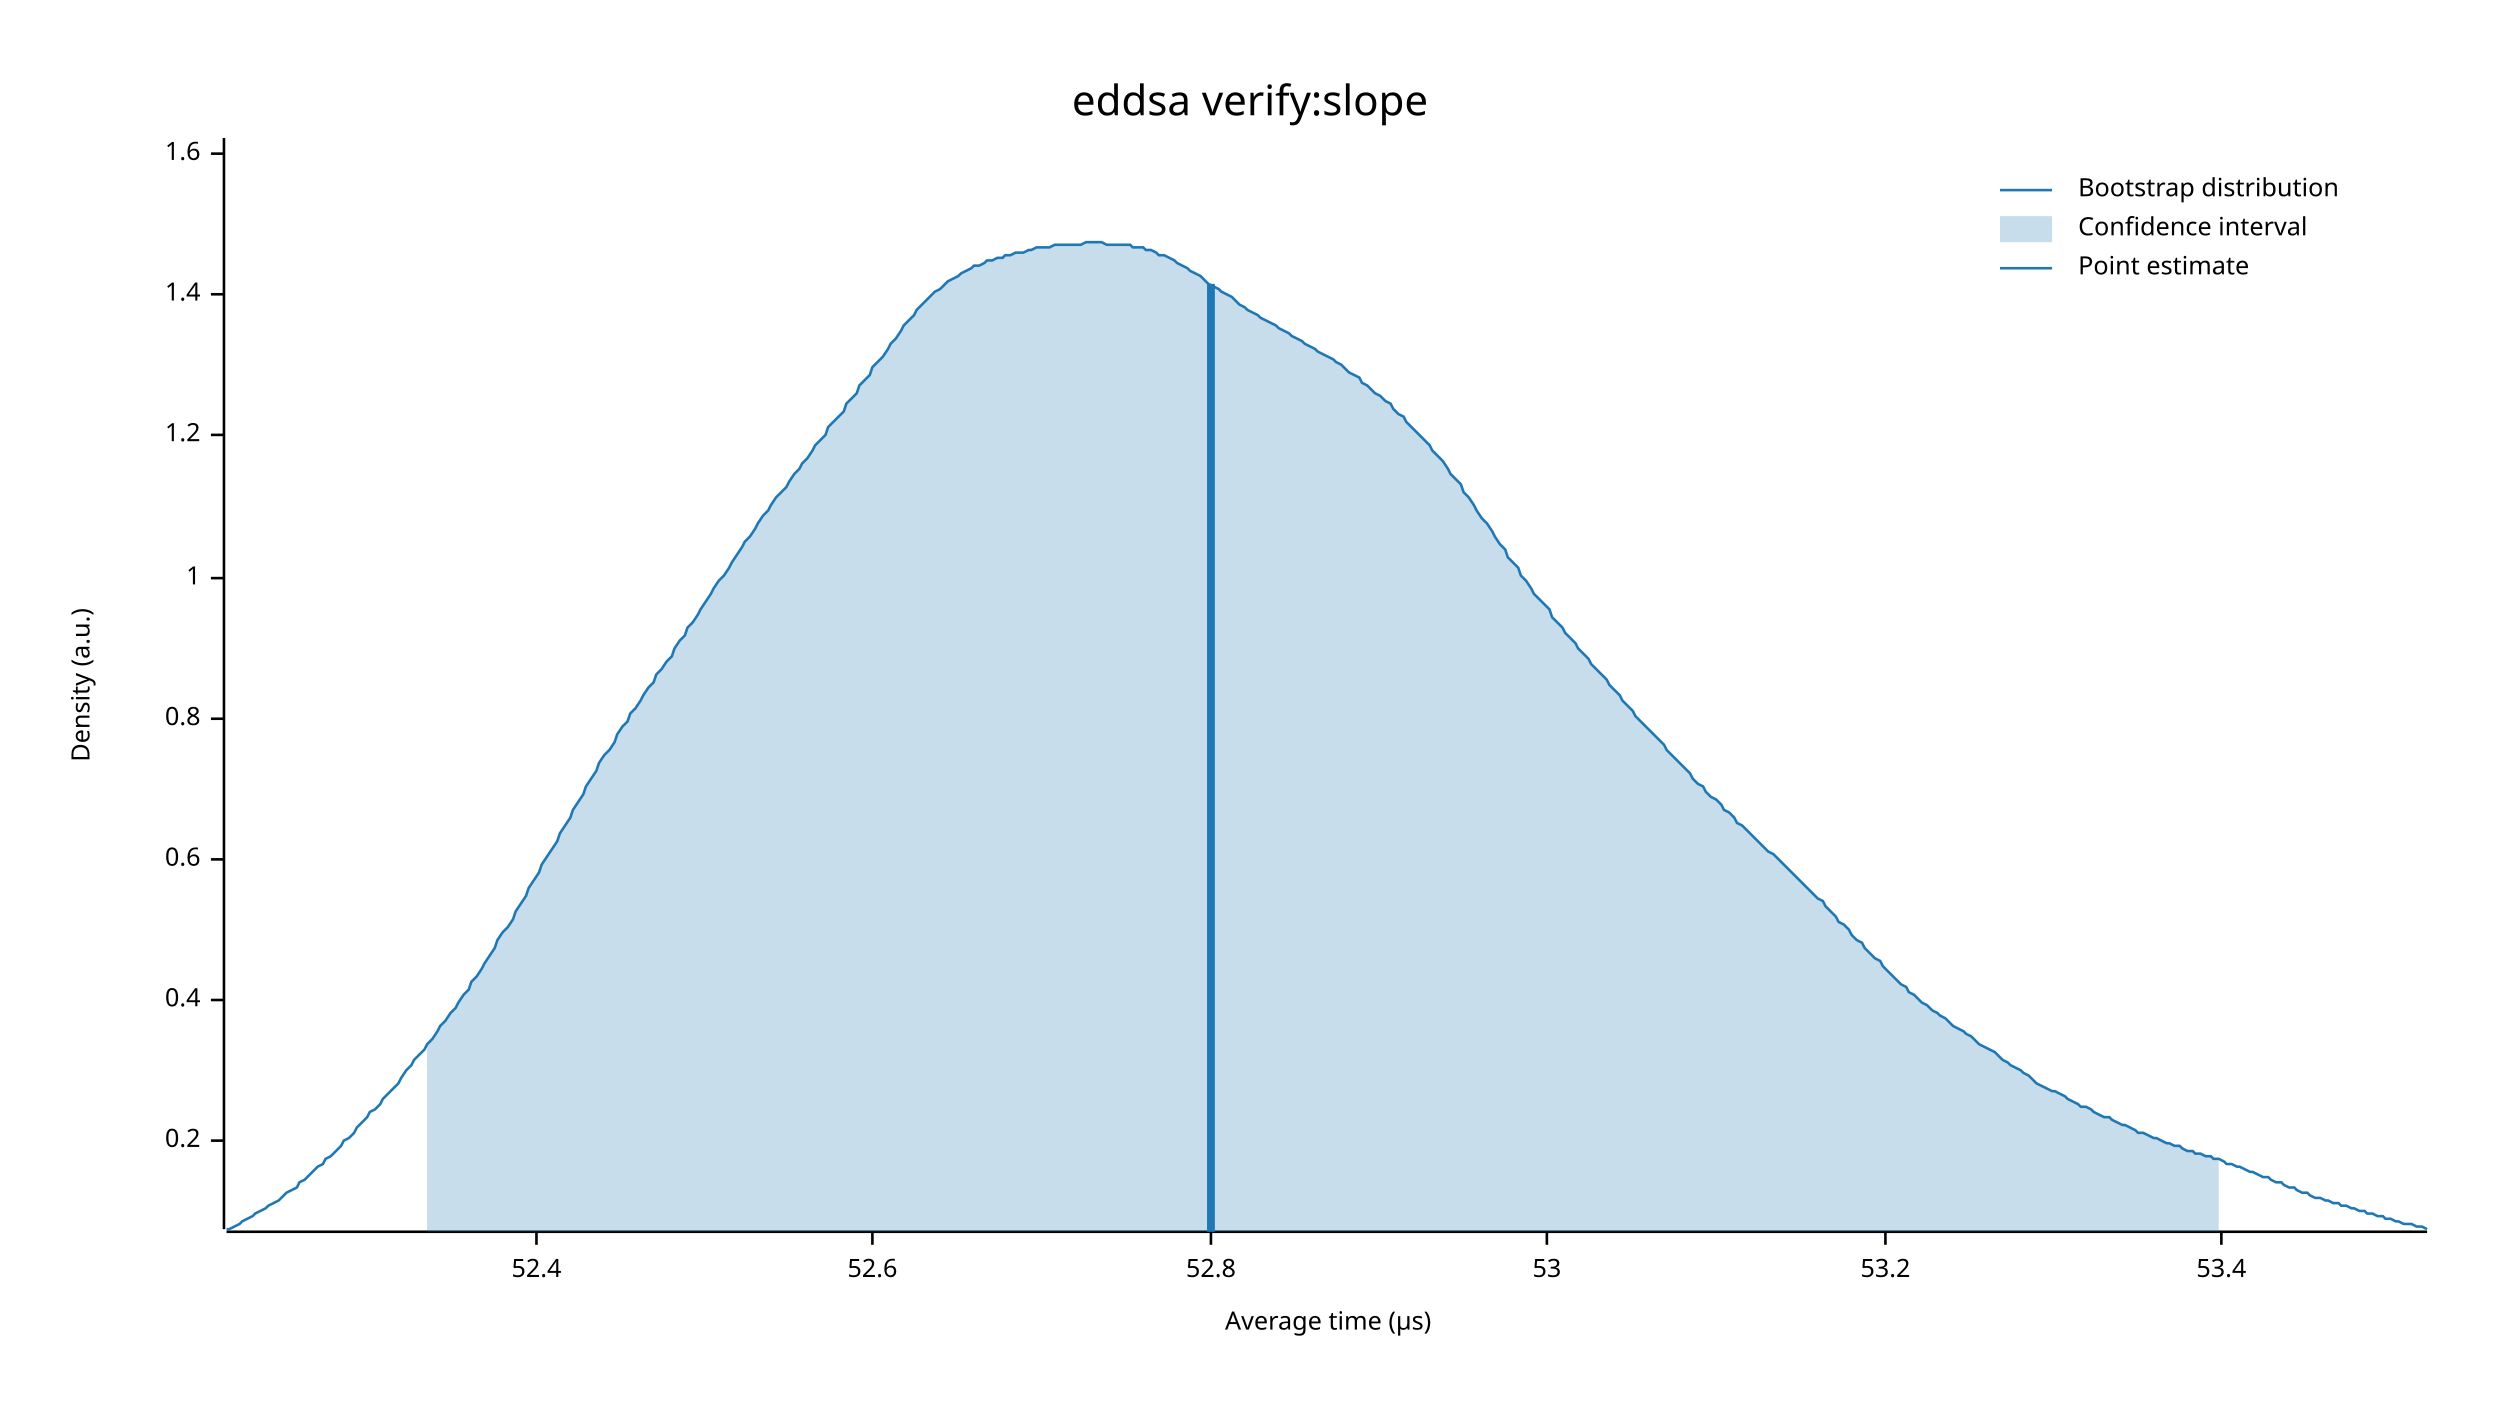
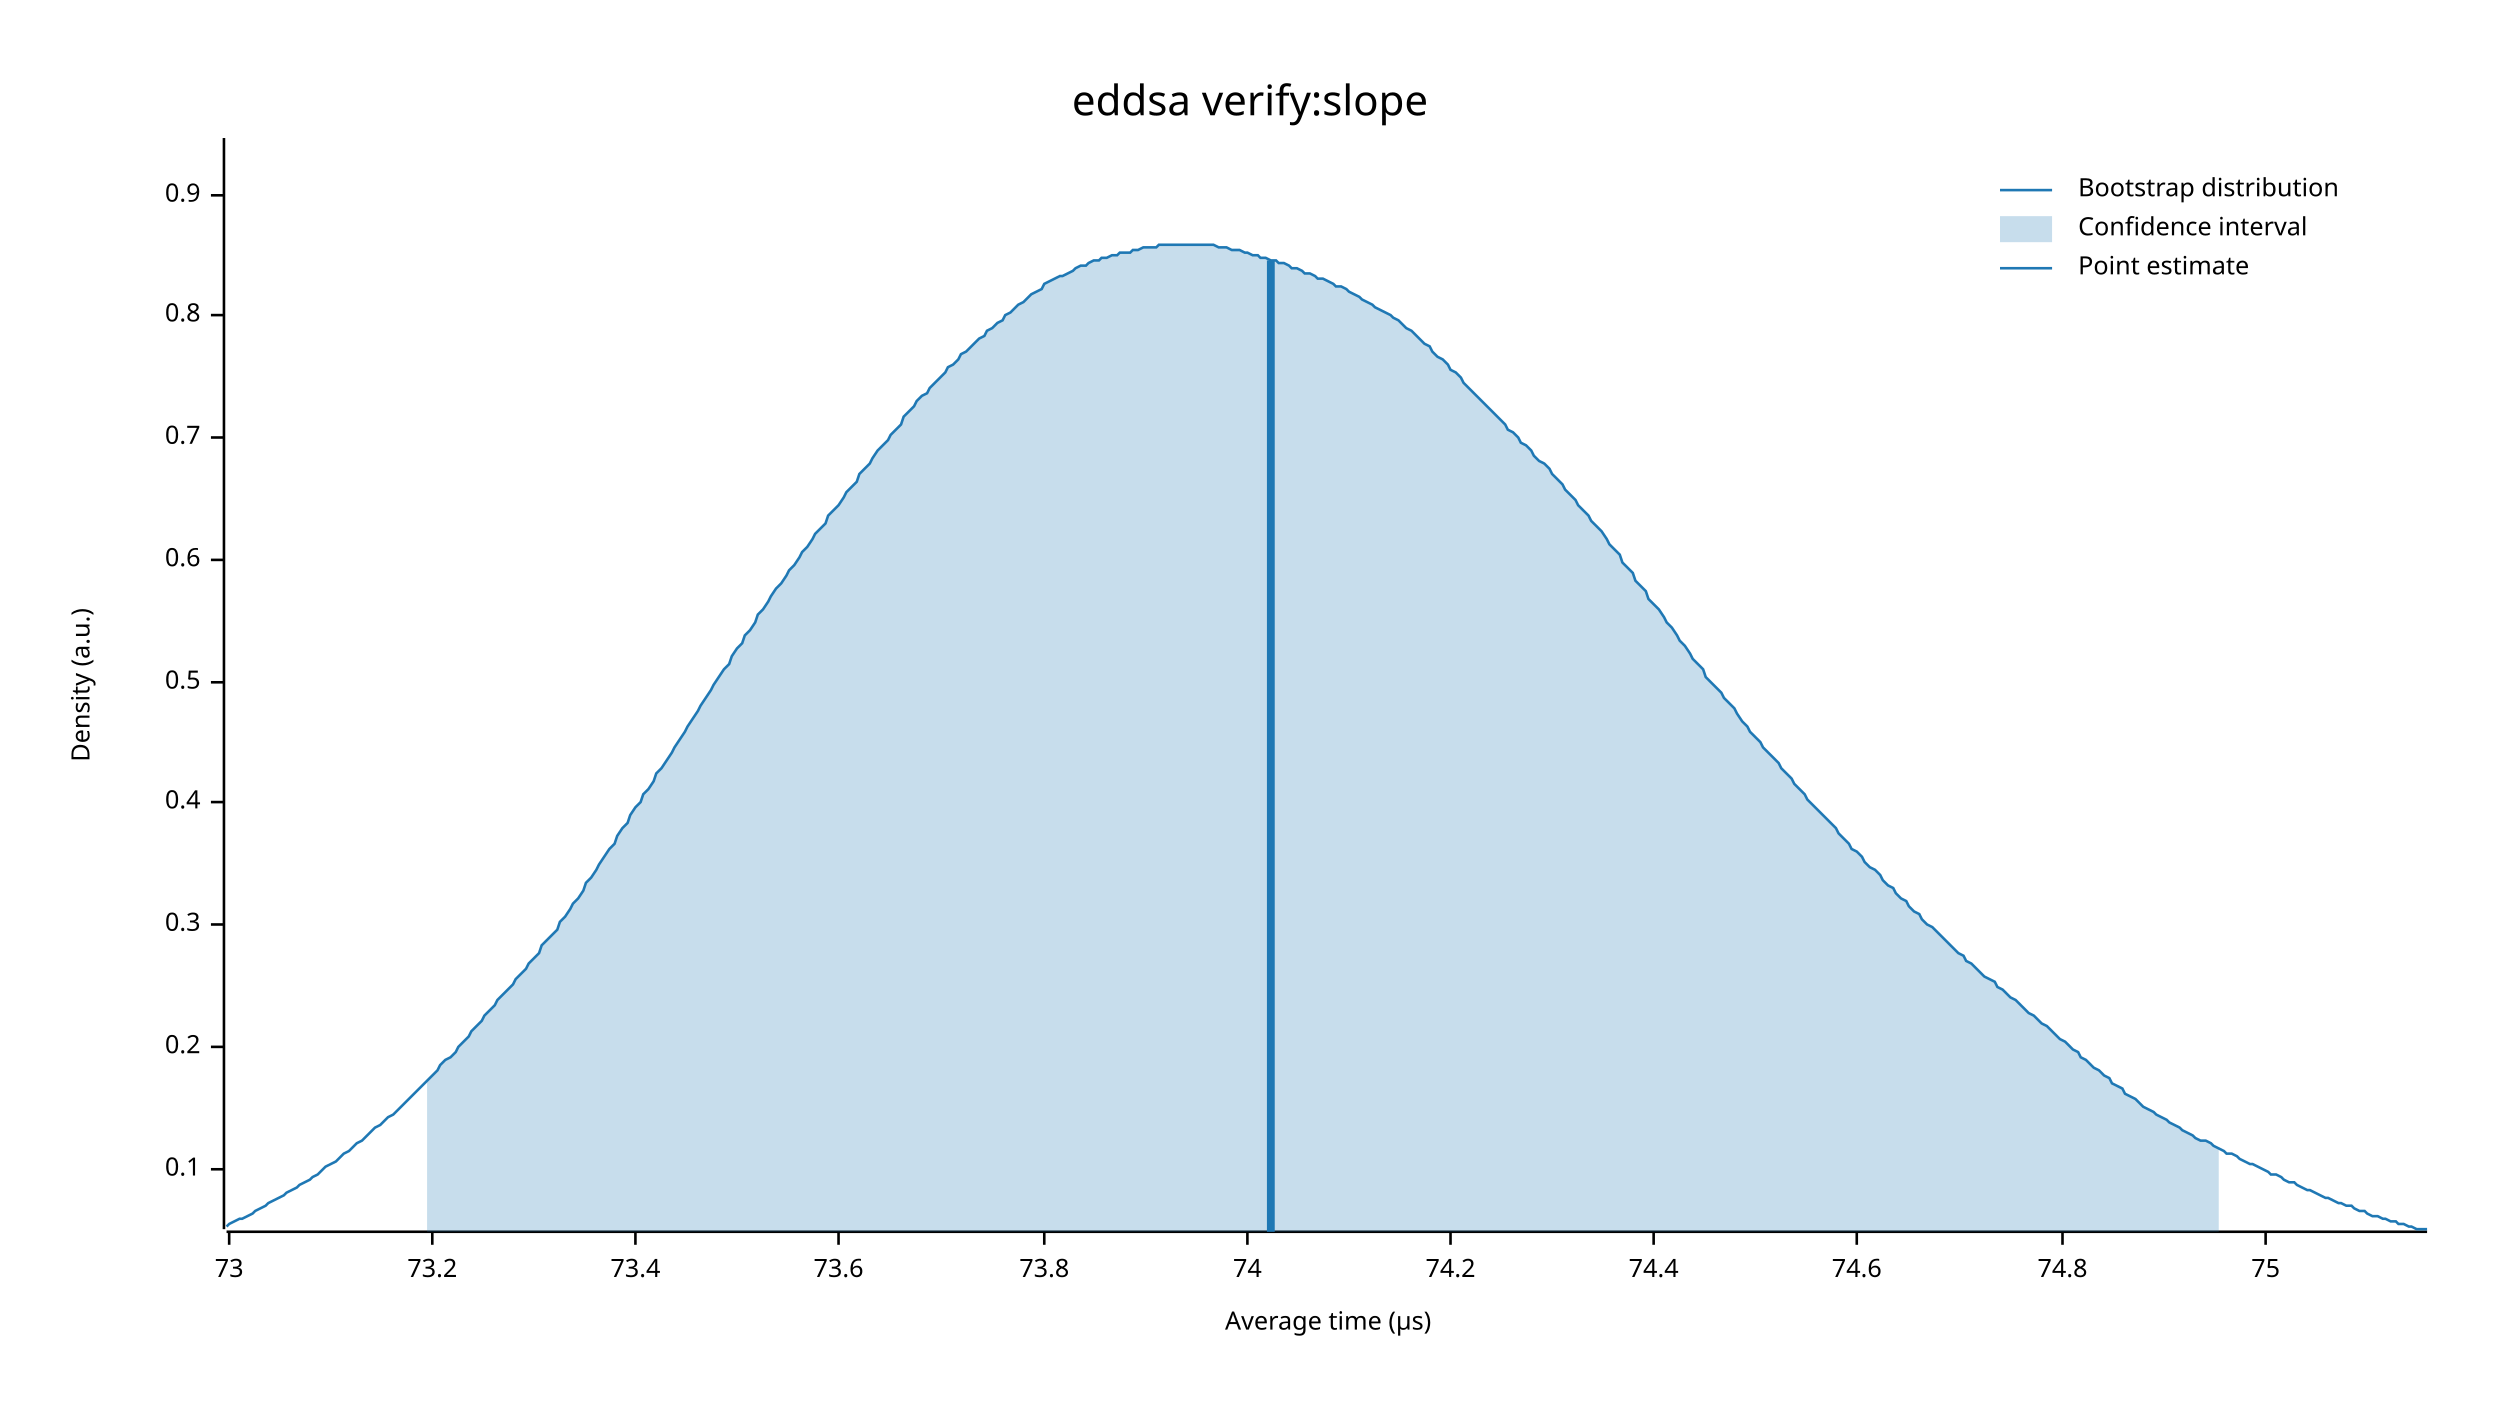
<svg xmlns="http://www.w3.org/2000/svg" width="960" height="540" viewBox="0 0 960 540">
  <text x="480" y="32" dy="0.76em" text-anchor="middle" font-family="sans-serif" font-size="16.129" opacity="1" fill="#000000">
eddsa verify:slope
</text>
  <text x="27" y="263" dy="0.76em" text-anchor="middle" font-family="sans-serif" font-size="9.677" opacity="1" fill="#000000" transform="rotate(270, 27, 263)">
Density (a.u.)
</text>
  <text x="510" y="513" dy="-0.5ex" text-anchor="middle" font-family="sans-serif" font-size="9.677" opacity="1" fill="#000000">
Average time (µs)
</text>
  <polyline fill="none" opacity="1" stroke="#000000" stroke-width="1" points="86,53 86,472 " />
-   <text x="77" y="438" dy="0.5ex" text-anchor="end" font-family="sans-serif" font-size="9.677" opacity="1" fill="#000000">
+   <text x="77" y="449" dy="0.5ex" text-anchor="end" font-family="sans-serif" font-size="9.677" opacity="1" fill="#000000">
+ 0.1
+ </text>
+   <polyline fill="none" opacity="1" stroke="#000000" stroke-width="1" points="81,449 86,449 " />
+   <text x="77" y="402" dy="0.5ex" text-anchor="end" font-family="sans-serif" font-size="9.677" opacity="1" fill="#000000">
0.2
</text>
-   <polyline fill="none" opacity="1" stroke="#000000" stroke-width="1" points="81,438 86,438 " />
-   <text x="77" y="384" dy="0.5ex" text-anchor="end" font-family="sans-serif" font-size="9.677" opacity="1" fill="#000000">
+   <polyline fill="none" opacity="1" stroke="#000000" stroke-width="1" points="81,402 86,402 " />
+   <text x="77" y="355" dy="0.5ex" text-anchor="end" font-family="sans-serif" font-size="9.677" opacity="1" fill="#000000">
+ 0.3
+ </text>
+   <polyline fill="none" opacity="1" stroke="#000000" stroke-width="1" points="81,355 86,355 " />
+   <text x="77" y="308" dy="0.5ex" text-anchor="end" font-family="sans-serif" font-size="9.677" opacity="1" fill="#000000">
0.4
</text>
-   <polyline fill="none" opacity="1" stroke="#000000" stroke-width="1" points="81,384 86,384 " />
-   <text x="77" y="330" dy="0.5ex" text-anchor="end" font-family="sans-serif" font-size="9.677" opacity="1" fill="#000000">
+   <polyline fill="none" opacity="1" stroke="#000000" stroke-width="1" points="81,308 86,308 " />
+   <text x="77" y="262" dy="0.5ex" text-anchor="end" font-family="sans-serif" font-size="9.677" opacity="1" fill="#000000">
+ 0.5
+ </text>
+   <polyline fill="none" opacity="1" stroke="#000000" stroke-width="1" points="81,262 86,262 " />
+   <text x="77" y="215" dy="0.5ex" text-anchor="end" font-family="sans-serif" font-size="9.677" opacity="1" fill="#000000">
0.6
</text>
-   <polyline fill="none" opacity="1" stroke="#000000" stroke-width="1" points="81,330 86,330 " />
-   <text x="77" y="276" dy="0.5ex" text-anchor="end" font-family="sans-serif" font-size="9.677" opacity="1" fill="#000000">
+   <polyline fill="none" opacity="1" stroke="#000000" stroke-width="1" points="81,215 86,215 " />
+   <text x="77" y="168" dy="0.5ex" text-anchor="end" font-family="sans-serif" font-size="9.677" opacity="1" fill="#000000">
+ 0.7
+ </text>
+   <polyline fill="none" opacity="1" stroke="#000000" stroke-width="1" points="81,168 86,168 " />
+   <text x="77" y="121" dy="0.5ex" text-anchor="end" font-family="sans-serif" font-size="9.677" opacity="1" fill="#000000">
0.8
</text>
-   <polyline fill="none" opacity="1" stroke="#000000" stroke-width="1" points="81,276 86,276 " />
-   <text x="77" y="222" dy="0.5ex" text-anchor="end" font-family="sans-serif" font-size="9.677" opacity="1" fill="#000000">
- 1
+   <polyline fill="none" opacity="1" stroke="#000000" stroke-width="1" points="81,121 86,121 " />
+   <text x="77" y="75" dy="0.5ex" text-anchor="end" font-family="sans-serif" font-size="9.677" opacity="1" fill="#000000">
+ 0.9
</text>
-   <polyline fill="none" opacity="1" stroke="#000000" stroke-width="1" points="81,222 86,222 " />
-   <text x="77" y="167" dy="0.5ex" text-anchor="end" font-family="sans-serif" font-size="9.677" opacity="1" fill="#000000">
- 1.2
+   <polyline fill="none" opacity="1" stroke="#000000" stroke-width="1" points="81,75 86,75 " />
+   <polyline fill="none" opacity="1" stroke="#000000" stroke-width="1" points="87,473 932,473 " />
+   <text x="88" y="483" dy="0.76em" text-anchor="middle" font-family="sans-serif" font-size="9.677" opacity="1" fill="#000000">
+ 73
</text>
-   <polyline fill="none" opacity="1" stroke="#000000" stroke-width="1" points="81,167 86,167 " />
-   <text x="77" y="113" dy="0.5ex" text-anchor="end" font-family="sans-serif" font-size="9.677" opacity="1" fill="#000000">
- 1.4
+   <polyline fill="none" opacity="1" stroke="#000000" stroke-width="1" points="88,473 88,478 " />
+   <text x="166" y="483" dy="0.76em" text-anchor="middle" font-family="sans-serif" font-size="9.677" opacity="1" fill="#000000">
+ 73.2
</text>
-   <polyline fill="none" opacity="1" stroke="#000000" stroke-width="1" points="81,113 86,113 " />
-   <text x="77" y="59" dy="0.5ex" text-anchor="end" font-family="sans-serif" font-size="9.677" opacity="1" fill="#000000">
- 1.6
+   <polyline fill="none" opacity="1" stroke="#000000" stroke-width="1" points="166,473 166,478 " />
+   <text x="244" y="483" dy="0.76em" text-anchor="middle" font-family="sans-serif" font-size="9.677" opacity="1" fill="#000000">
+ 73.4
</text>
-   <polyline fill="none" opacity="1" stroke="#000000" stroke-width="1" points="81,59 86,59 " />
-   <polyline fill="none" opacity="1" stroke="#000000" stroke-width="1" points="87,473 932,473 " />
-   <text x="206" y="483" dy="0.76em" text-anchor="middle" font-family="sans-serif" font-size="9.677" opacity="1" fill="#000000">
- 52.4
+   <polyline fill="none" opacity="1" stroke="#000000" stroke-width="1" points="244,473 244,478 " />
+   <text x="322" y="483" dy="0.76em" text-anchor="middle" font-family="sans-serif" font-size="9.677" opacity="1" fill="#000000">
+ 73.6
</text>
-   <polyline fill="none" opacity="1" stroke="#000000" stroke-width="1" points="206,473 206,478 " />
-   <text x="335" y="483" dy="0.76em" text-anchor="middle" font-family="sans-serif" font-size="9.677" opacity="1" fill="#000000">
- 52.6
+   <polyline fill="none" opacity="1" stroke="#000000" stroke-width="1" points="322,473 322,478 " />
+   <text x="401" y="483" dy="0.76em" text-anchor="middle" font-family="sans-serif" font-size="9.677" opacity="1" fill="#000000">
+ 73.8
</text>
-   <polyline fill="none" opacity="1" stroke="#000000" stroke-width="1" points="335,473 335,478 " />
-   <text x="465" y="483" dy="0.76em" text-anchor="middle" font-family="sans-serif" font-size="9.677" opacity="1" fill="#000000">
- 52.8
+   <polyline fill="none" opacity="1" stroke="#000000" stroke-width="1" points="401,473 401,478 " />
+   <text x="479" y="483" dy="0.76em" text-anchor="middle" font-family="sans-serif" font-size="9.677" opacity="1" fill="#000000">
+ 74
</text>
-   <polyline fill="none" opacity="1" stroke="#000000" stroke-width="1" points="465,473 465,478 " />
-   <text x="594" y="483" dy="0.76em" text-anchor="middle" font-family="sans-serif" font-size="9.677" opacity="1" fill="#000000">
- 53
+   <polyline fill="none" opacity="1" stroke="#000000" stroke-width="1" points="479,473 479,478 " />
+   <text x="557" y="483" dy="0.76em" text-anchor="middle" font-family="sans-serif" font-size="9.677" opacity="1" fill="#000000">
+ 74.2
</text>
-   <polyline fill="none" opacity="1" stroke="#000000" stroke-width="1" points="594,473 594,478 " />
-   <text x="724" y="483" dy="0.76em" text-anchor="middle" font-family="sans-serif" font-size="9.677" opacity="1" fill="#000000">
- 53.2
+   <polyline fill="none" opacity="1" stroke="#000000" stroke-width="1" points="557,473 557,478 " />
+   <text x="635" y="483" dy="0.76em" text-anchor="middle" font-family="sans-serif" font-size="9.677" opacity="1" fill="#000000">
+ 74.4
</text>
-   <polyline fill="none" opacity="1" stroke="#000000" stroke-width="1" points="724,473 724,478 " />
-   <text x="853" y="483" dy="0.76em" text-anchor="middle" font-family="sans-serif" font-size="9.677" opacity="1" fill="#000000">
- 53.4
+   <polyline fill="none" opacity="1" stroke="#000000" stroke-width="1" points="635,473 635,478 " />
+   <text x="713" y="483" dy="0.76em" text-anchor="middle" font-family="sans-serif" font-size="9.677" opacity="1" fill="#000000">
+ 74.6
</text>
-   <polyline fill="none" opacity="1" stroke="#000000" stroke-width="1" points="853,473 853,478 " />
-   <polyline fill="none" opacity="1" stroke="#1F78B4" stroke-width="1" points="87,472 88,472 90,471 92,470 93,469 95,468 97,467 98,466 100,465 102,464 103,463 105,462 107,461 109,459 110,458 112,457 114,456 115,454 117,453 119,451 120,450 122,448 124,447 125,445 127,444 129,442 131,440 132,438 134,437 136,435 137,433 139,431 141,429 142,427 144,426 146,424 147,422 149,420 151,418 153,416 154,414 156,411 158,409 159,407 161,405 163,403 164,401 166,399 168,396 169,394 171,392 173,389 175,387 176,385 178,382 180,380 181,377 183,375 185,372 186,370 188,367 190,364 191,361 193,358 195,356 197,353 198,350 200,347 202,344 203,341 205,338 207,335 208,332 210,329 212,326 214,323 215,320 217,317 219,314 220,311 222,308 224,305 225,302 227,299 229,296 230,293 232,290 234,288 236,285 237,282 239,279 241,277 242,274 244,272 246,269 247,267 249,264 251,262 252,259 254,257 256,254 258,252 259,249 261,246 263,244 264,241 266,239 268,236 269,234 271,231 273,228 274,226 276,223 278,221 280,218 281,216 283,213 285,210 286,208 288,206 290,203 291,201 293,198 295,196 296,194 298,191 300,189 302,187 303,185 305,182 307,180 308,178 310,176 312,173 313,171 315,169 317,167 318,164 320,162 322,160 324,158 325,155 327,153 329,151 330,148 332,146 334,144 335,141 337,139 339,137 341,134 342,132 344,130 346,127 347,125 349,123 351,121 352,119 354,117 356,115 357,114 359,112 361,111 363,109 364,108 366,107 368,106 369,105 371,104 373,103 374,102 376,102 378,101 379,100 381,100 383,99 385,99 386,98 388,98 390,97 391,97 393,97 395,96 396,96 398,95 400,95 401,95 403,95 405,94 407,94 408,94 410,94 412,94 413,94 415,94 417,93 418,93 420,93 422,93 423,93 425,94 427,94 429,94 430,94 432,94 434,94 435,95 437,95 439,95 440,96 442,96 444,97 445,98 447,98 449,99 451,100 452,101 454,102 456,103 457,104 459,105 461,106 462,107 464,109 466,110 468,111 469,112 471,113 473,114 474,115 476,117 478,118 479,119 481,120 483,121 484,122 486,123 488,124 490,125 491,126 493,127 495,128 496,129 498,130 500,131 501,132 503,133 505,134 506,135 508,136 510,137 512,138 513,139 515,140 517,142 518,143 520,144 522,145 523,147 525,148 527,150 528,151 530,152 532,154 534,155 535,157 537,159 539,160 540,162 542,164 544,166 545,167 547,169 549,171 550,173 552,175 554,177 556,180 557,182 559,184 561,186 562,189 564,191 566,194 567,196 569,199 571,201 573,204 574,206 576,209 578,211 579,214 581,216 583,218 584,221 586,223 588,226 589,228 591,230 593,232 595,234 596,237 598,239 600,241 601,243 603,245 605,247 606,249 608,251 610,253 611,255 613,257 615,259 617,261 618,263 620,265 622,267 623,269 625,271 627,273 628,275 630,277 632,279 633,280 635,282 637,284 639,286 640,288 642,290 644,292 645,293 647,295 649,297 650,299 652,301 654,302 655,304 657,306 659,307 661,309 662,311 664,312 666,314 667,316 669,317 671,319 672,320 674,322 676,324 677,325 679,327 681,328 683,330 684,331 686,333 688,335 689,336 691,338 693,340 694,341 696,343 698,345 700,346 701,348 703,350 705,352 706,354 708,355 710,357 711,359 713,361 715,362 716,364 718,366 720,368 722,369 723,371 725,373 727,375 728,376 730,378 732,379 733,381 735,382 737,384 738,385 740,386 742,388 744,389 745,390 747,391 749,393 750,394 752,395 754,396 755,397 757,398 759,400 760,401 762,402 764,403 766,404 767,405 769,407 771,408 772,409 774,410 776,411 777,412 779,413 781,415 782,416 784,417 786,418 788,419 789,419 791,420 793,421 794,422 796,423 798,424 799,425 801,425 803,426 804,427 806,428 808,429 810,429 811,430 813,431 815,432 816,432 818,433 820,434 821,435 823,435 825,436 827,437 828,437 830,438 832,439 833,439 835,440 837,440 838,441 840,442 842,442 843,443 845,443 847,444 849,444 850,445 852,445 854,446 855,447 857,447 859,448 860,448 862,449 864,450 865,450 867,451 869,452 871,452 872,453 874,454 876,454 877,455 879,456 881,456 882,457 884,458 886,458 887,459 889,460 891,460 893,461 894,461 896,462 898,462 899,463 901,463 903,464 904,464 906,465 908,465 909,466 911,466 913,467 915,467 916,468 918,468 920,469 921,469 923,470 925,470 926,470 928,471 930,471 932,472 " />
-   <polygon opacity="0.25" fill="#1F78B4" points="164,401 166,399 168,396 169,394 171,392 173,389 175,387 176,385 178,382 180,380 181,377 183,375 185,372 186,370 188,367 190,364 191,361 193,358 195,356 197,353 198,350 200,347 202,344 203,341 205,338 207,335 208,332 210,329 212,326 214,323 215,320 217,317 219,314 220,311 222,308 224,305 225,302 227,299 229,296 230,293 232,290 234,288 236,285 237,282 239,279 241,277 242,274 244,272 246,269 247,267 249,264 251,262 252,259 254,257 256,254 258,252 259,249 261,246 263,244 264,241 266,239 268,236 269,234 271,231 273,228 274,226 276,223 278,221 280,218 281,216 283,213 285,210 286,208 288,206 290,203 291,201 293,198 295,196 296,194 298,191 300,189 302,187 303,185 305,182 307,180 308,178 310,176 312,173 313,171 315,169 317,167 318,164 320,162 322,160 324,158 325,155 327,153 329,151 330,148 332,146 334,144 335,141 337,139 339,137 341,134 342,132 344,130 346,127 347,125 349,123 351,121 352,119 354,117 356,115 357,114 359,112 361,111 363,109 364,108 366,107 368,106 369,105 371,104 373,103 374,102 376,102 378,101 379,100 381,100 383,99 385,99 386,98 388,98 390,97 391,97 393,97 395,96 396,96 398,95 400,95 401,95 403,95 405,94 407,94 408,94 410,94 412,94 413,94 415,94 417,93 418,93 420,93 422,93 423,93 425,94 427,94 429,94 430,94 432,94 434,94 435,95 437,95 439,95 440,96 442,96 444,97 445,98 447,98 449,99 451,100 452,101 454,102 456,103 457,104 459,105 461,106 462,107 464,109 466,110 468,111 469,112 471,113 473,114 474,115 476,117 478,118 479,119 481,120 483,121 484,122 486,123 488,124 490,125 491,126 493,127 495,128 496,129 498,130 500,131 501,132 503,133 505,134 506,135 508,136 510,137 512,138 513,139 515,140 517,142 518,143 520,144 522,145 523,147 525,148 527,150 528,151 530,152 532,154 534,155 535,157 537,159 539,160 540,162 542,164 544,166 545,167 547,169 549,171 550,173 552,175 554,177 556,180 557,182 559,184 561,186 562,189 564,191 566,194 567,196 569,199 571,201 573,204 574,206 576,209 578,211 579,214 581,216 583,218 584,221 586,223 588,226 589,228 591,230 593,232 595,234 596,237 598,239 600,241 601,243 603,245 605,247 606,249 608,251 610,253 611,255 613,257 615,259 617,261 618,263 620,265 622,267 623,269 625,271 627,273 628,275 630,277 632,279 633,280 635,282 637,284 639,286 640,288 642,290 644,292 645,293 647,295 649,297 650,299 652,301 654,302 655,304 657,306 659,307 661,309 662,311 664,312 666,314 667,316 669,317 671,319 672,320 674,322 676,324 677,325 679,327 681,328 683,330 684,331 686,333 688,335 689,336 691,338 693,340 694,341 696,343 698,345 700,346 701,348 703,350 705,352 706,354 708,355 710,357 711,359 713,361 715,362 716,364 718,366 720,368 722,369 723,371 725,373 727,375 728,376 730,378 732,379 733,381 735,382 737,384 738,385 740,386 742,388 744,389 745,390 747,391 749,393 750,394 752,395 754,396 755,397 757,398 759,400 760,401 762,402 764,403 766,404 767,405 769,407 771,408 772,409 774,410 776,411 777,412 779,413 781,415 782,416 784,417 786,418 788,419 789,419 791,420 793,421 794,422 796,423 798,424 799,425 801,425 803,426 804,427 806,428 808,429 810,429 811,430 813,431 815,432 816,432 818,433 820,434 821,435 823,435 825,436 827,437 828,437 830,438 832,439 833,439 835,440 837,440 838,441 840,442 842,442 843,443 845,443 847,444 849,444 850,445 852,445 852,473 164,473 " />
-   <polyline fill="none" opacity="1" stroke="#1F78B4" stroke-width="3" points="465,473 465,109 " />
+   <polyline fill="none" opacity="1" stroke="#000000" stroke-width="1" points="713,473 713,478 " />
+   <text x="792" y="483" dy="0.76em" text-anchor="middle" font-family="sans-serif" font-size="9.677" opacity="1" fill="#000000">
+ 74.8
+ </text>
+   <polyline fill="none" opacity="1" stroke="#000000" stroke-width="1" points="792,473 792,478 " />
+   <text x="870" y="483" dy="0.76em" text-anchor="middle" font-family="sans-serif" font-size="9.677" opacity="1" fill="#000000">
+ 75
+ </text>
+   <polyline fill="none" opacity="1" stroke="#000000" stroke-width="1" points="870,473 870,478 " />
+   <polyline fill="none" opacity="1" stroke="#1F78B4" stroke-width="1" points="87,471 88,470 90,469 92,468 93,468 95,467 97,466 98,465 100,464 102,463 103,462 105,461 107,460 109,459 110,458 112,457 114,456 115,455 117,454 119,453 120,452 122,451 124,449 125,448 127,447 129,446 131,444 132,443 134,442 136,440 137,439 139,438 141,436 142,435 144,433 146,432 147,431 149,429 151,428 153,426 154,425 156,423 158,421 159,420 161,418 163,416 164,415 166,413 168,411 169,409 171,407 173,406 175,404 176,402 178,400 180,398 181,396 183,394 185,392 186,390 188,388 190,386 191,384 193,382 195,380 197,378 198,376 200,374 202,372 203,370 205,368 207,366 208,363 210,361 212,359 214,357 215,354 217,352 219,349 220,347 222,345 224,342 225,339 227,337 229,334 230,332 232,329 234,326 236,324 237,321 239,318 241,316 242,313 244,310 246,308 247,305 249,303 251,300 252,297 254,295 256,292 258,289 259,287 261,284 263,281 264,279 266,276 268,273 269,271 271,268 273,265 274,263 276,260 278,257 280,255 281,252 283,249 285,247 286,244 288,242 290,239 291,236 293,234 295,231 296,229 298,226 300,224 302,221 303,219 305,217 307,214 308,212 310,210 312,207 313,205 315,203 317,201 318,198 320,196 322,194 324,191 325,189 327,187 329,185 330,182 332,180 334,178 335,176 337,173 339,171 341,169 342,167 344,165 346,163 347,160 349,158 351,156 352,154 354,152 356,151 357,149 359,147 361,145 363,143 364,141 366,140 368,138 369,136 371,135 373,133 374,132 376,130 378,129 379,127 381,126 383,124 385,123 386,121 388,120 390,118 391,117 393,116 395,114 396,113 398,112 400,111 401,109 403,108 405,107 407,106 408,106 410,105 412,104 413,103 415,102 417,102 418,101 420,100 422,100 423,99 425,99 427,98 429,98 430,97 432,97 434,97 435,96 437,96 439,95 440,95 442,95 444,95 445,94 447,94 449,94 451,94 452,94 454,94 456,94 457,94 459,94 461,94 462,94 464,94 466,94 468,95 469,95 471,95 473,96 474,96 476,96 478,97 479,97 481,98 483,98 484,99 486,99 488,100 490,100 491,101 493,101 495,102 496,103 498,103 500,104 501,105 503,105 505,106 506,107 508,107 510,108 512,109 513,110 515,110 517,111 518,112 520,113 522,114 523,115 525,116 527,117 528,118 530,119 532,120 534,121 535,122 537,123 539,125 540,126 542,127 544,129 545,130 547,132 549,133 550,135 552,137 554,138 556,140 557,142 559,143 561,145 562,147 564,149 566,151 567,152 569,154 571,156 573,158 574,159 576,161 578,163 579,165 581,166 583,168 584,170 586,171 588,173 589,175 591,177 593,178 595,180 596,182 598,184 600,186 601,188 603,190 605,192 606,194 608,196 610,198 611,200 613,202 615,204 617,207 618,209 620,211 622,213 623,216 625,218 627,220 628,223 630,225 632,227 633,230 635,232 637,234 639,237 640,239 642,241 644,244 645,246 647,248 649,251 650,253 652,255 654,257 655,260 657,262 659,264 661,266 662,268 664,270 666,272 667,274 669,277 671,279 672,281 674,283 676,285 677,287 679,289 681,291 683,293 684,295 686,297 688,299 689,301 691,303 693,305 694,307 696,309 698,311 700,313 701,314 703,316 705,318 706,320 708,322 710,324 711,326 713,327 715,329 716,331 718,333 720,334 722,336 723,338 725,340 727,341 728,343 730,345 732,346 733,348 735,350 737,351 738,353 740,355 742,356 744,358 745,359 747,361 749,363 750,364 752,366 754,367 755,369 757,370 759,372 760,373 762,375 764,376 766,377 767,379 769,380 771,382 772,383 774,384 776,386 777,387 779,389 781,390 782,391 784,393 786,394 788,396 789,397 791,399 793,400 794,401 796,403 798,404 799,406 801,407 803,409 804,410 806,411 808,413 810,414 811,416 813,417 815,418 816,420 818,421 820,422 821,423 823,425 825,426 827,427 828,428 830,429 832,430 833,431 835,432 837,433 838,434 840,435 842,436 843,437 845,438 847,438 849,439 850,440 852,441 854,442 855,443 857,443 859,444 860,445 862,446 864,447 865,447 867,448 869,449 871,450 872,451 874,451 876,452 877,453 879,454 881,454 882,455 884,456 886,457 887,457 889,458 891,459 893,460 894,460 896,461 898,462 899,462 901,463 903,463 904,464 906,465 908,465 909,466 911,467 913,467 915,468 916,468 918,469 920,469 921,470 923,470 925,471 926,471 928,472 930,472 932,472 " />
+   <polygon opacity="0.25" fill="#1F78B4" points="164,415 166,413 168,411 169,409 171,407 173,406 175,404 176,402 178,400 180,398 181,396 183,394 185,392 186,390 188,388 190,386 191,384 193,382 195,380 197,378 198,376 200,374 202,372 203,370 205,368 207,366 208,363 210,361 212,359 214,357 215,354 217,352 219,349 220,347 222,345 224,342 225,339 227,337 229,334 230,332 232,329 234,326 236,324 237,321 239,318 241,316 242,313 244,310 246,308 247,305 249,303 251,300 252,297 254,295 256,292 258,289 259,287 261,284 263,281 264,279 266,276 268,273 269,271 271,268 273,265 274,263 276,260 278,257 280,255 281,252 283,249 285,247 286,244 288,242 290,239 291,236 293,234 295,231 296,229 298,226 300,224 302,221 303,219 305,217 307,214 308,212 310,210 312,207 313,205 315,203 317,201 318,198 320,196 322,194 324,191 325,189 327,187 329,185 330,182 332,180 334,178 335,176 337,173 339,171 341,169 342,167 344,165 346,163 347,160 349,158 351,156 352,154 354,152 356,151 357,149 359,147 361,145 363,143 364,141 366,140 368,138 369,136 371,135 373,133 374,132 376,130 378,129 379,127 381,126 383,124 385,123 386,121 388,120 390,118 391,117 393,116 395,114 396,113 398,112 400,111 401,109 403,108 405,107 407,106 408,106 410,105 412,104 413,103 415,102 417,102 418,101 420,100 422,100 423,99 425,99 427,98 429,98 430,97 432,97 434,97 435,96 437,96 439,95 440,95 442,95 444,95 445,94 447,94 449,94 451,94 452,94 454,94 456,94 457,94 459,94 461,94 462,94 464,94 466,94 468,95 469,95 471,95 473,96 474,96 476,96 478,97 479,97 481,98 483,98 484,99 486,99 488,100 490,100 491,101 493,101 495,102 496,103 498,103 500,104 501,105 503,105 505,106 506,107 508,107 510,108 512,109 513,110 515,110 517,111 518,112 520,113 522,114 523,115 525,116 527,117 528,118 530,119 532,120 534,121 535,122 537,123 539,125 540,126 542,127 544,129 545,130 547,132 549,133 550,135 552,137 554,138 556,140 557,142 559,143 561,145 562,147 564,149 566,151 567,152 569,154 571,156 573,158 574,159 576,161 578,163 579,165 581,166 583,168 584,170 586,171 588,173 589,175 591,177 593,178 595,180 596,182 598,184 600,186 601,188 603,190 605,192 606,194 608,196 610,198 611,200 613,202 615,204 617,207 618,209 620,211 622,213 623,216 625,218 627,220 628,223 630,225 632,227 633,230 635,232 637,234 639,237 640,239 642,241 644,244 645,246 647,248 649,251 650,253 652,255 654,257 655,260 657,262 659,264 661,266 662,268 664,270 666,272 667,274 669,277 671,279 672,281 674,283 676,285 677,287 679,289 681,291 683,293 684,295 686,297 688,299 689,301 691,303 693,305 694,307 696,309 698,311 700,313 701,314 703,316 705,318 706,320 708,322 710,324 711,326 713,327 715,329 716,331 718,333 720,334 722,336 723,338 725,340 727,341 728,343 730,345 732,346 733,348 735,350 737,351 738,353 740,355 742,356 744,358 745,359 747,361 749,363 750,364 752,366 754,367 755,369 757,370 759,372 760,373 762,375 764,376 766,377 767,379 769,380 771,382 772,383 774,384 776,386 777,387 779,389 781,390 782,391 784,393 786,394 788,396 789,397 791,399 793,400 794,401 796,403 798,404 799,406 801,407 803,409 804,410 806,411 808,413 810,414 811,416 813,417 815,418 816,420 818,421 820,422 821,423 823,425 825,426 827,427 828,428 830,429 832,430 833,431 835,432 837,433 838,434 840,435 842,436 843,437 845,438 847,438 849,439 850,440 852,441 852,473 164,473 " />
+   <polyline fill="none" opacity="1" stroke="#1F78B4" stroke-width="3" points="488,473 488,100 " />
  <text x="798" y="68" dy="0.76em" text-anchor="start" font-family="sans-serif" font-size="9.677" opacity="1" fill="#000000">
Bootstrap distribution
</text>
  <text x="798" y="83" dy="0.76em" text-anchor="start" font-family="sans-serif" font-size="9.677" opacity="1" fill="#000000">
Confidence interval
</text>
  <text x="798" y="98" dy="0.76em" text-anchor="start" font-family="sans-serif" font-size="9.677" opacity="1" fill="#000000">
Point estimate
</text>
  <polyline fill="none" opacity="1" stroke="#1F78B4" stroke-width="1" points="768,73 788,73 " />
  <rect x="768" y="83" width="20" height="10" opacity="0.25" fill="#1F78B4" stroke="none" />
  <polyline fill="none" opacity="1" stroke="#1F78B4" stroke-width="1" points="768,103 788,103 " />
</svg>
